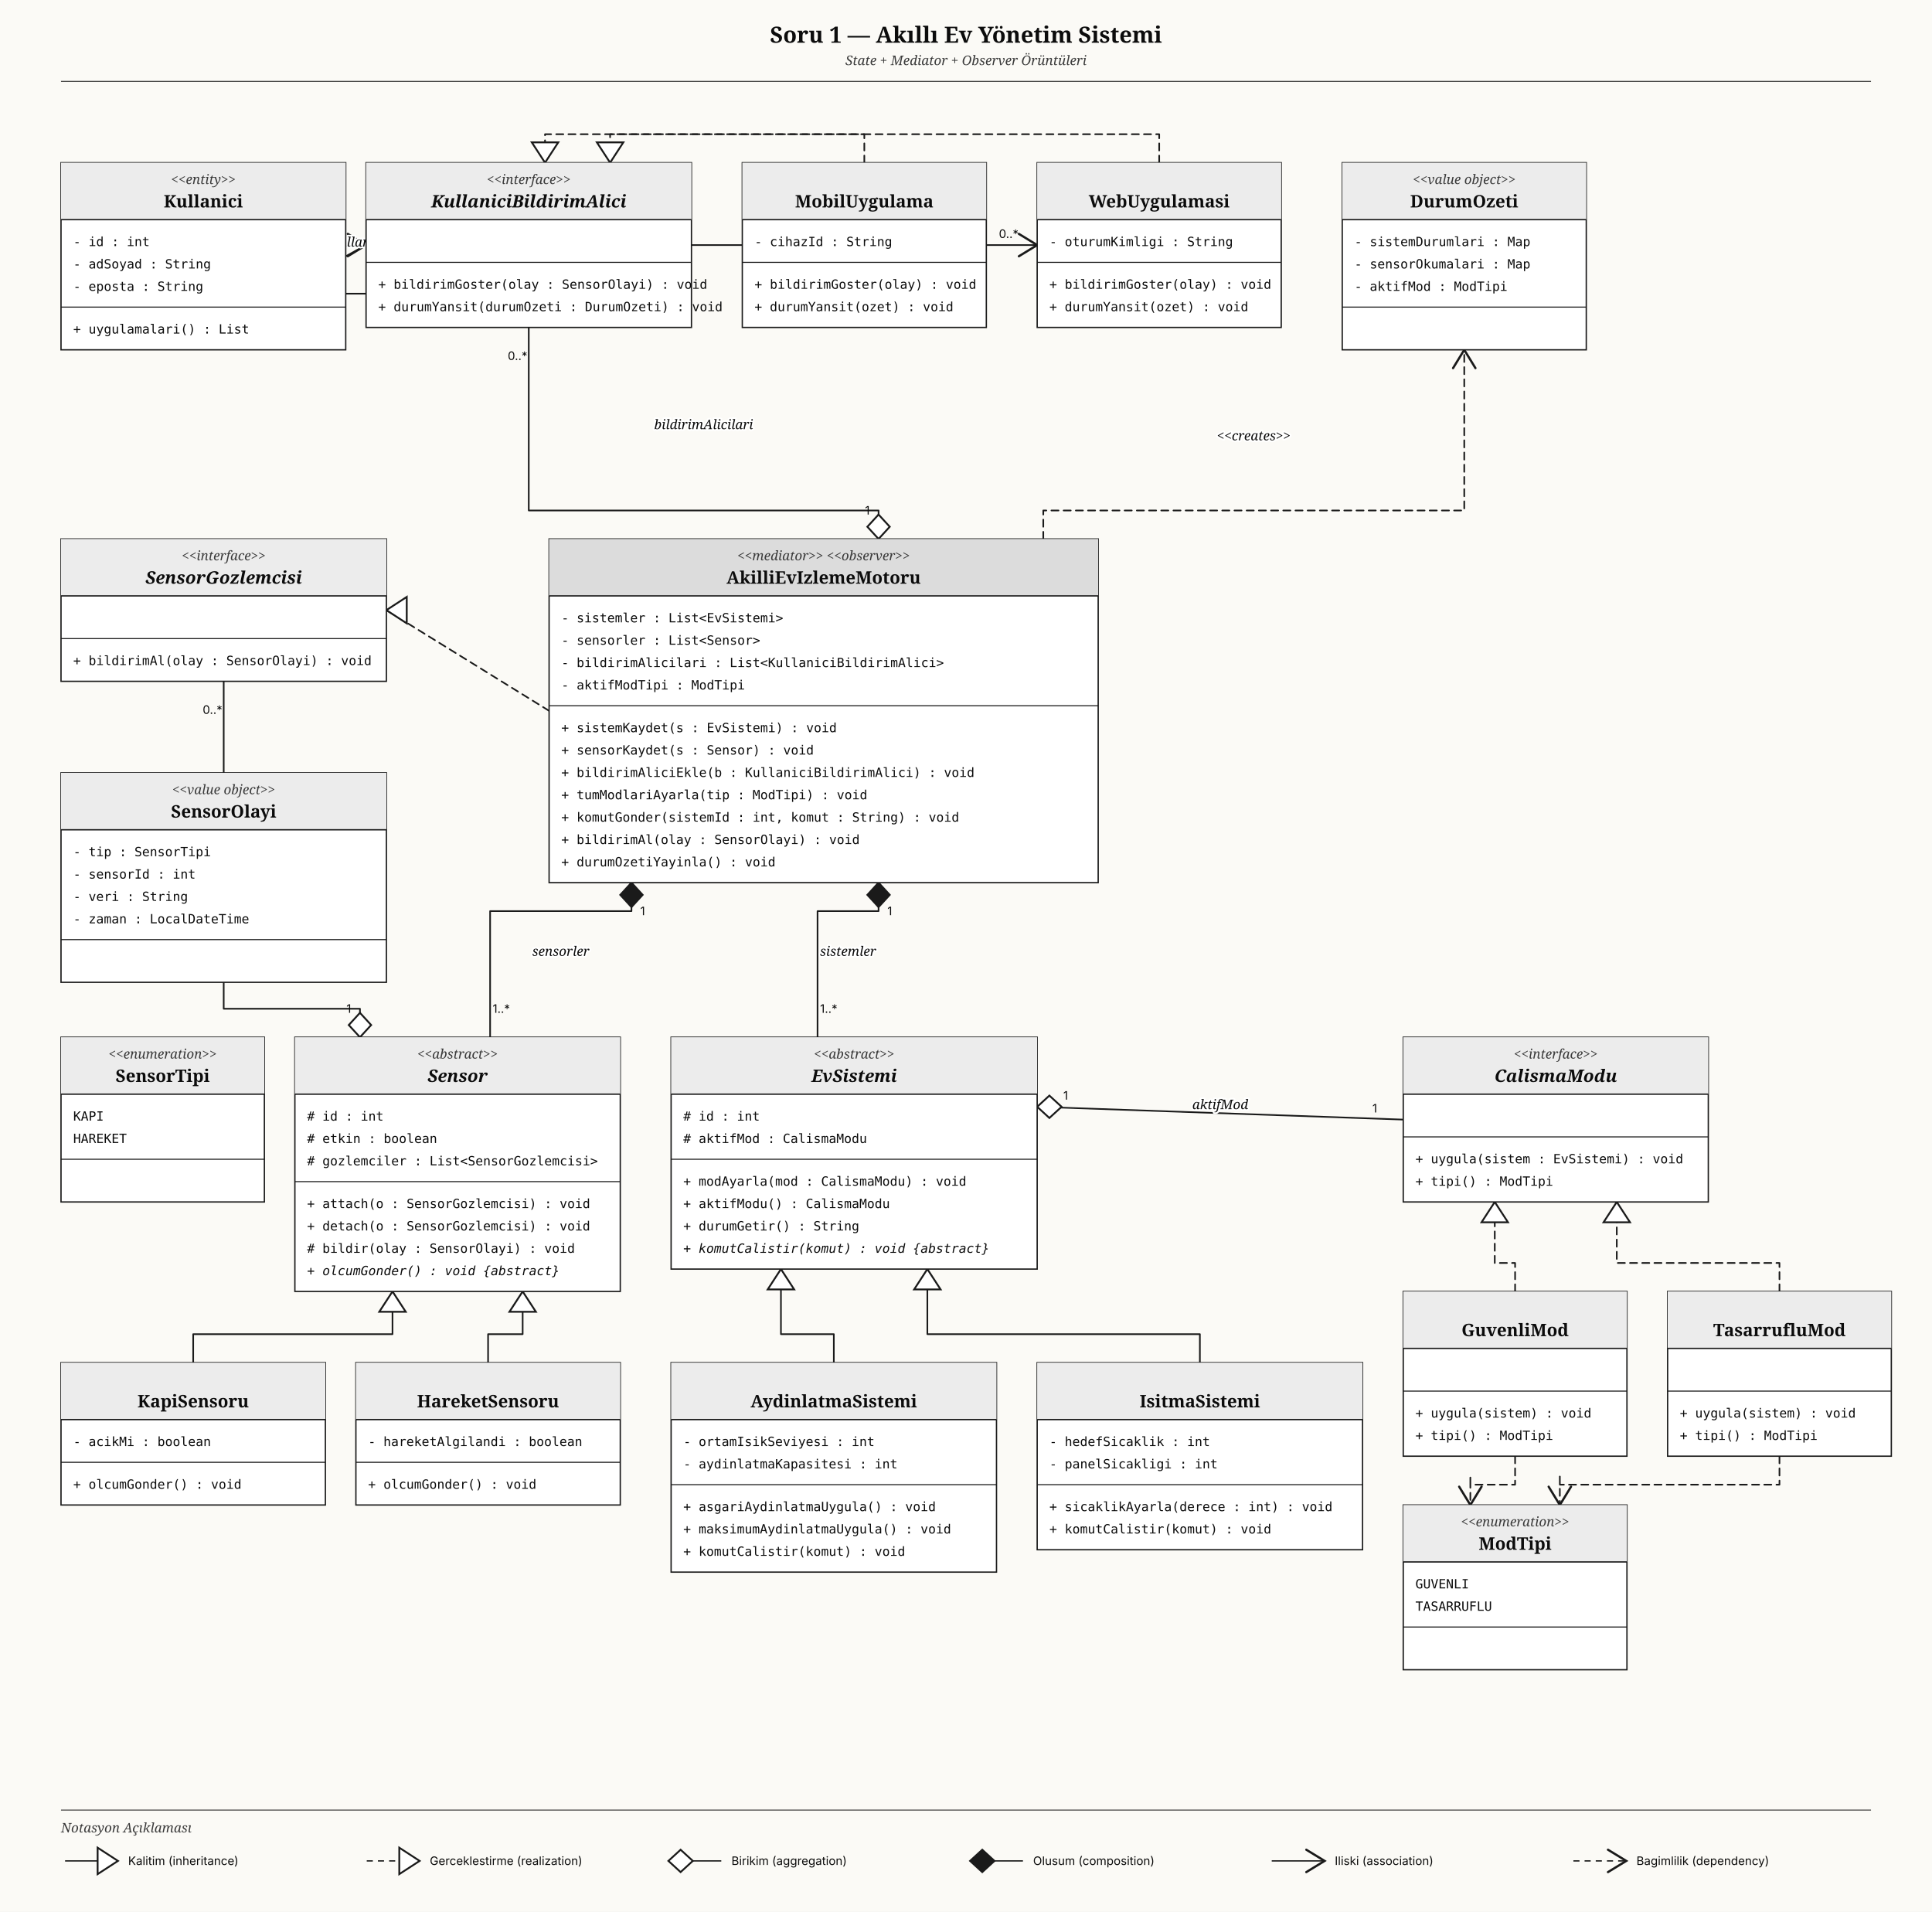
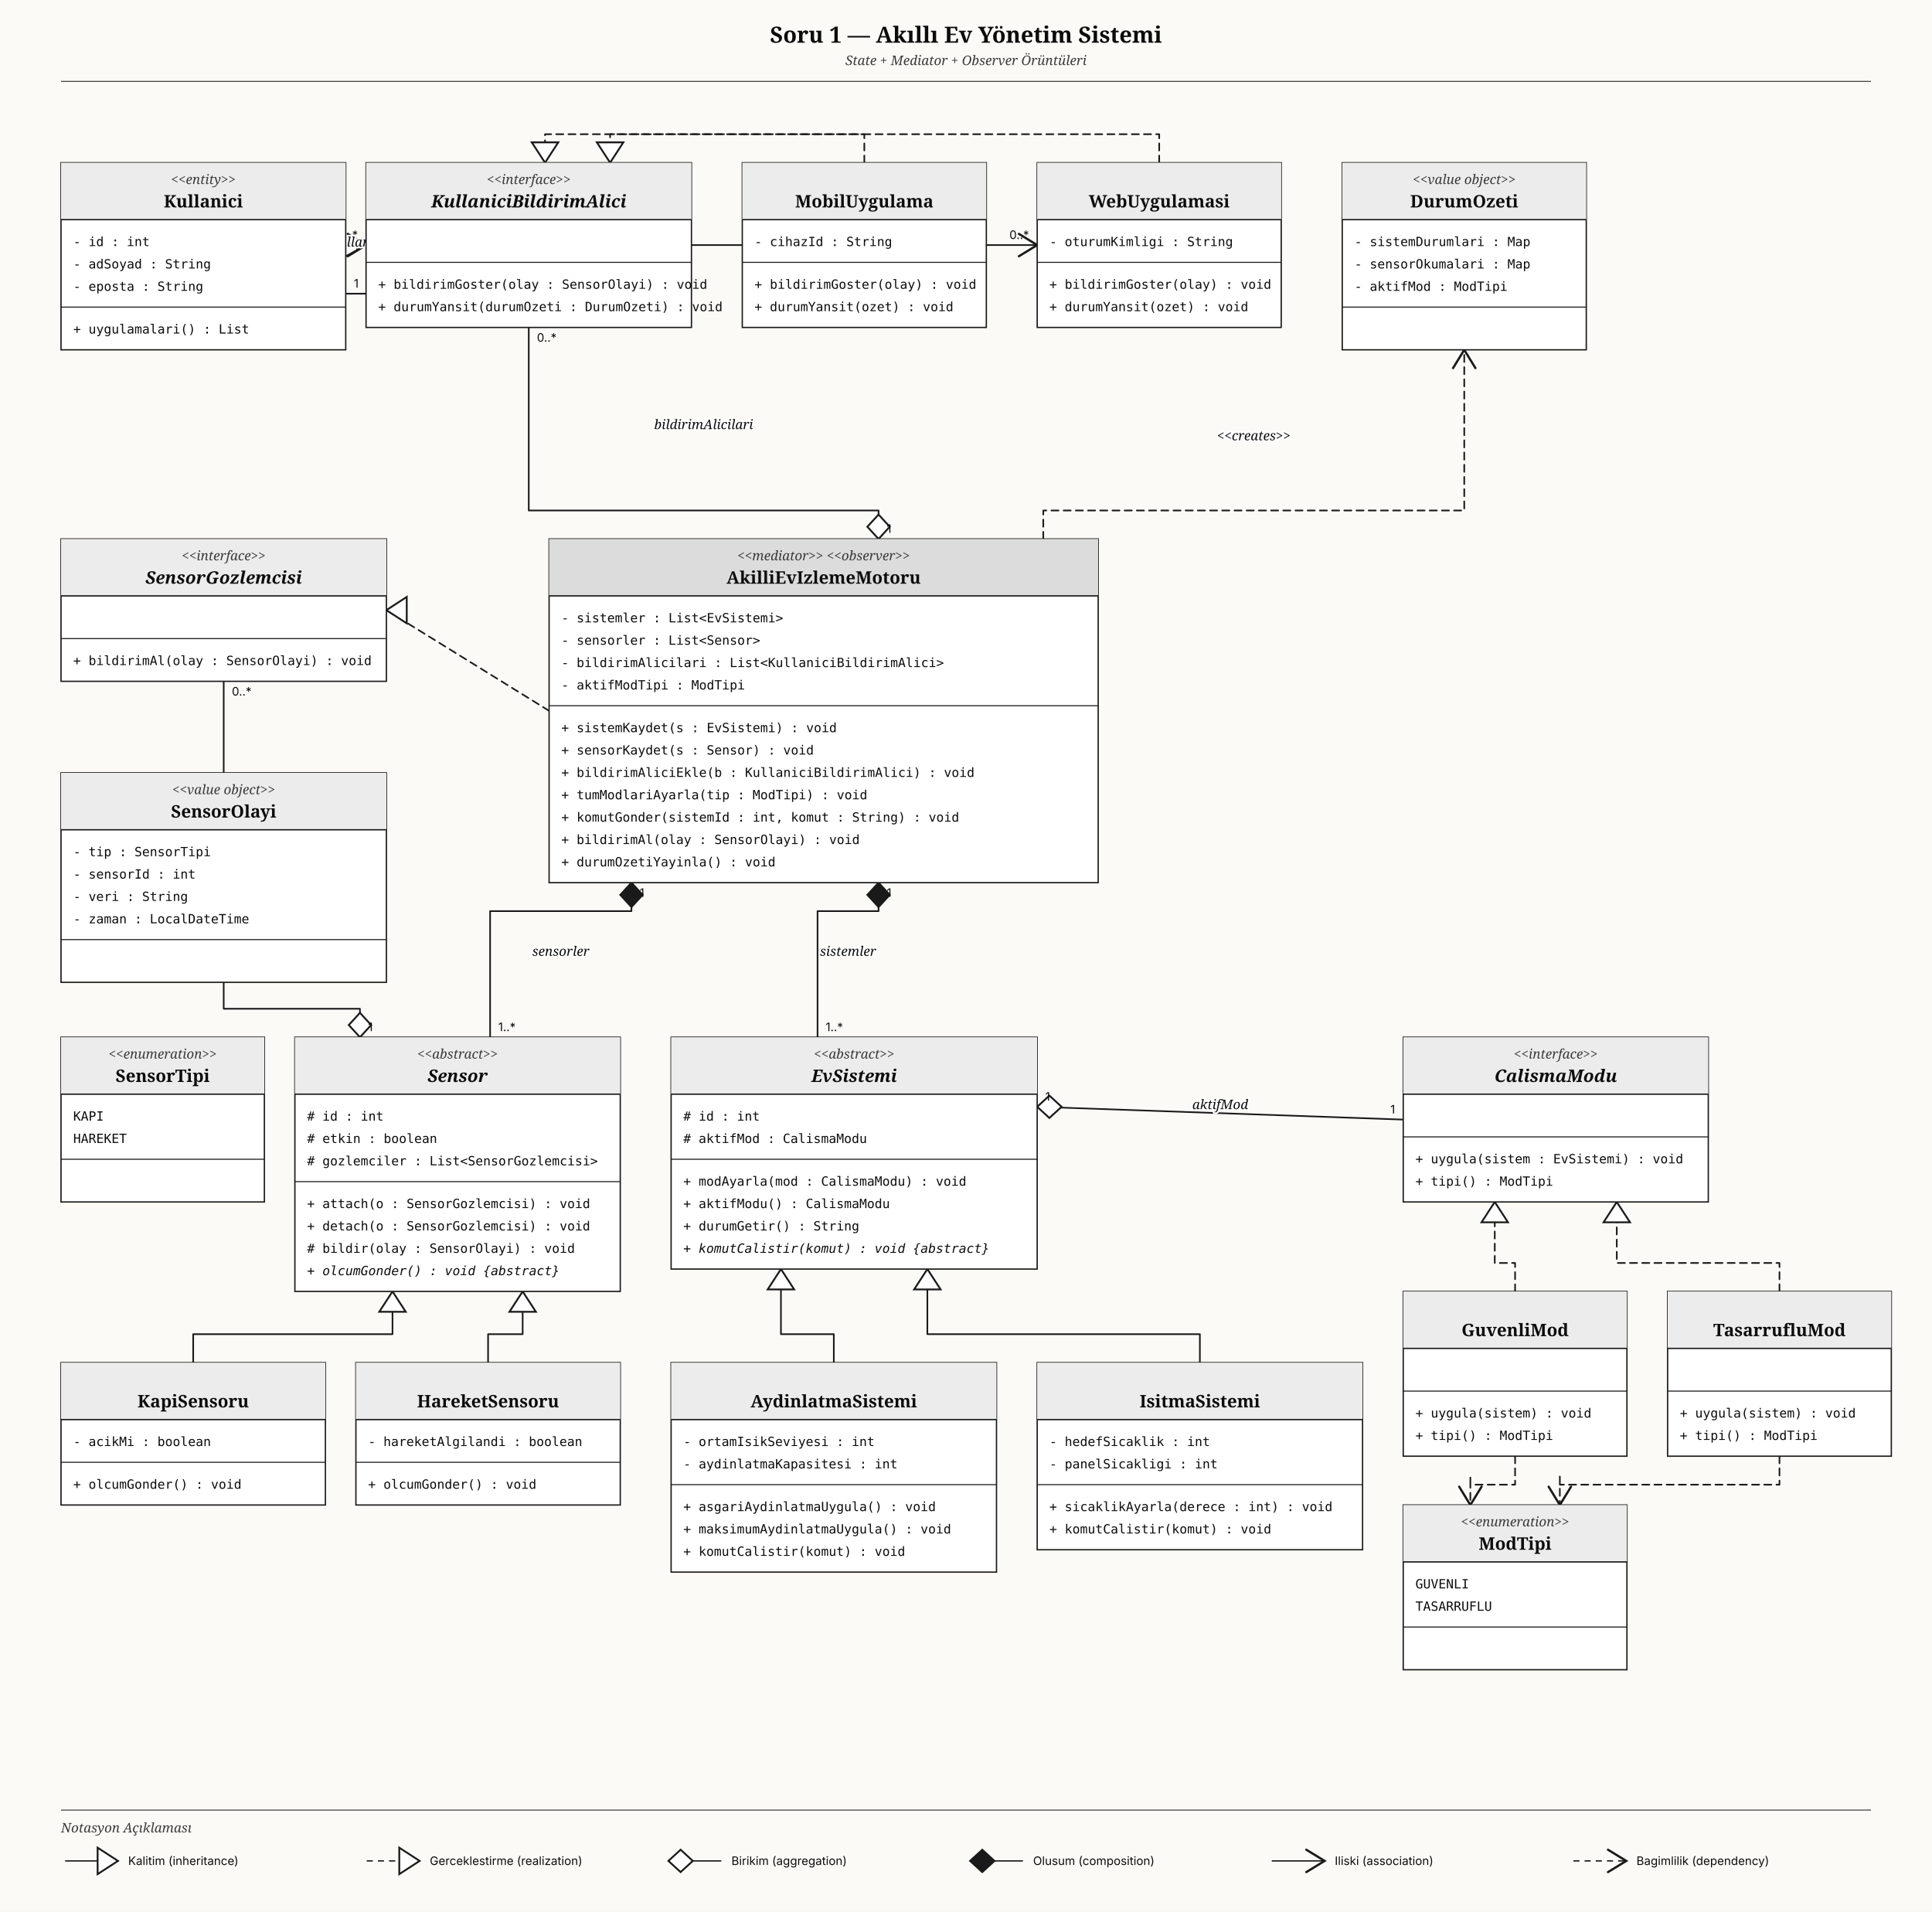
<svg xmlns="http://www.w3.org/2000/svg" viewBox="0 0 1900 1880" width="1900" height="1880">
  <rect width="1900" height="1880" fill="#fbfaf6" />
  <text x="950" y="42" text-anchor="middle" font-family="'EB Garamond','Georgia','Cambria',serif" font-size="22" font-weight="700" fill="#0c0c0c">
      Soru 1 — Akıllı Ev Yönetim Sistemi
    </text>
  <text x="950" y="64" text-anchor="middle" font-family="'EB Garamond','Georgia','Cambria',serif" font-size="13" font-style="italic" fill="#3a3a3a">
      State + Mediator + Observer Örüntüleri
    </text>
  <line x1="60" y1="80" x2="1840" y2="80" stroke="#1a1a1a" stroke-width="0.8" />
  <g class="rel-association">
    <path d="M 340 252 L 360 241" fill="none" stroke="#1a1a1a" stroke-width="1.6" stroke-linejoin="round" stroke-linecap="round" />
    <polyline points="342,252 360,241 342,230" fill="none" stroke="#1a1a1a" stroke-width="2.2" stroke-linejoin="miter" stroke-linecap="round" />
-     <text x="368" y="245" text-anchor="middle" font-family="'Inter','Helvetica Neue','Segoe UI',Arial,sans-serif" font-size="11.5" fill="#0c0c0c">1</text>
-     <text x="332" y="234" text-anchor="middle" font-family="'Inter','Helvetica Neue','Segoe UI',Arial,sans-serif" font-size="11.5" fill="#0c0c0c">1..*</text>
+     <text x="348" y="246" text-anchor="start" font-family="'Inter','Helvetica Neue','Segoe UI',Arial,sans-serif" font-size="11.5" fill="#0c0c0c">1</text>
+     <text x="352" y="235" text-anchor="end" font-family="'Inter','Helvetica Neue','Segoe UI',Arial,sans-serif" font-size="11.5" fill="#0c0c0c">1..*</text>
    <g>
      <text x="350" y="242.5" text-anchor="middle" font-family="'EB Garamond','Georgia','Cambria',serif" font-size="13" font-style="italic" fill="#0c0c0c" paint-order="stroke" stroke="#ffffff" stroke-width="3.5" stroke-linejoin="round">
        kullanir
      </text>
    </g>
  </g>
  <g class="rel-realization">
    <path d="M 850 160 L 850 132 L 536 132 L 536 132 L 536 160" fill="none" stroke="#1a1a1a" stroke-width="1.6" stroke-dasharray="7,5" stroke-linejoin="round" stroke-linecap="round" />
    <polygon points="536,160 523,140 549,140" fill="#ffffff" stroke="#1a1a1a" stroke-width="1.8" stroke-linejoin="miter" />
  </g>
  <g class="rel-realization">
    <path d="M 1140 160 L 1140 132 L 600 132 L 600 132 L 600 160" fill="none" stroke="#1a1a1a" stroke-width="1.6" stroke-dasharray="7,5" stroke-linejoin="round" stroke-linecap="round" />
    <polygon points="600,160 587,140 613,140" fill="#ffffff" stroke="#1a1a1a" stroke-width="1.8" stroke-linejoin="miter" />
  </g>
  <g class="rel-aggregation">
    <path d="M 864 530 L 864 502 L 520 502 L 520 350 L 520 322" fill="none" stroke="#1a1a1a" stroke-width="1.6" stroke-linejoin="round" stroke-linecap="round" />
    <polygon points="864,530 853,518 864,506 875,518" fill="#ffffff" stroke="#1a1a1a" stroke-width="1.8" stroke-linejoin="miter" />
-     <text x="853" y="506" text-anchor="middle" font-family="'Inter','Helvetica Neue','Segoe UI',Arial,sans-serif" font-size="11.5" fill="#0c0c0c">1</text>
-     <text x="509" y="354" text-anchor="middle" font-family="'Inter','Helvetica Neue','Segoe UI',Arial,sans-serif" font-size="11.5" fill="#0c0c0c">0..*</text>
+     <text x="872" y="524" text-anchor="start" font-family="'Inter','Helvetica Neue','Segoe UI',Arial,sans-serif" font-size="11.5" fill="#0c0c0c">1</text>
+     <text x="528" y="336" text-anchor="start" font-family="'Inter','Helvetica Neue','Segoe UI',Arial,sans-serif" font-size="11.5" fill="#0c0c0c">0..*</text>
    <g>
      <text x="692" y="422" text-anchor="middle" font-family="'EB Garamond','Georgia','Cambria',serif" font-size="13" font-style="italic" fill="#0c0c0c" paint-order="stroke" stroke="#ffffff" stroke-width="3.5" stroke-linejoin="round">
        bildirimAlicilari
      </text>
    </g>
  </g>
  <g class="rel-dependency">
    <path d="M 1026 530 L 1026 502 L 1440 502 L 1440 372 L 1440 344" fill="none" stroke="#1a1a1a" stroke-width="1.6" stroke-dasharray="7,5" stroke-linejoin="round" stroke-linecap="round" />
    <polyline points="1451,362 1440,344 1429,362" fill="none" stroke="#1a1a1a" stroke-width="2.2" stroke-linejoin="miter" stroke-linecap="round" />
    <g>
      <text x="1233" y="433" text-anchor="middle" font-family="'EB Garamond','Georgia','Cambria',serif" font-size="13" font-style="italic" fill="#0c0c0c" paint-order="stroke" stroke="#ffffff" stroke-width="3.5" stroke-linejoin="round">
        &lt;&lt;creates&gt;&gt;
      </text>
    </g>
  </g>
  <g class="rel-realization">
    <path d="M 540 699 L 380 600" fill="none" stroke="#1a1a1a" stroke-width="1.6" stroke-dasharray="7,5" stroke-linejoin="round" stroke-linecap="round" />
    <polygon points="380,600 400,587 400,613" fill="#ffffff" stroke="#1a1a1a" stroke-width="1.8" stroke-linejoin="miter" />
  </g>
  <g class="rel-aggregation">
    <path d="M 354 1020 L 354 992 L 220 992 L 220 698 L 220 670" fill="none" stroke="#1a1a1a" stroke-width="1.6" stroke-linejoin="round" stroke-linecap="round" />
    <polygon points="354,1020 343,1008 354,996 365,1008" fill="#ffffff" stroke="#1a1a1a" stroke-width="1.8" stroke-linejoin="miter" />
-     <text x="343" y="996" text-anchor="middle" font-family="'Inter','Helvetica Neue','Segoe UI',Arial,sans-serif" font-size="11.5" fill="#0c0c0c">1</text>
-     <text x="209" y="702" text-anchor="middle" font-family="'Inter','Helvetica Neue','Segoe UI',Arial,sans-serif" font-size="11.5" fill="#0c0c0c">0..*</text>
+     <text x="362" y="1014" text-anchor="start" font-family="'Inter','Helvetica Neue','Segoe UI',Arial,sans-serif" font-size="11.5" fill="#0c0c0c">1</text>
+     <text x="228" y="684" text-anchor="start" font-family="'Inter','Helvetica Neue','Segoe UI',Arial,sans-serif" font-size="11.5" fill="#0c0c0c">0..*</text>
    <g>
      <text x="287" y="841" text-anchor="middle" font-family="'EB Garamond','Georgia','Cambria',serif" font-size="13" font-style="italic" fill="#0c0c0c" paint-order="stroke" stroke="#ffffff" stroke-width="3.5" stroke-linejoin="round">
        gozlemciler
      </text>
    </g>
  </g>
  <g class="rel-composition">
    <path d="M 621 868 L 621 896 L 482 896 L 482 992 L 482 1020" fill="none" stroke="#1a1a1a" stroke-width="1.6" stroke-linejoin="round" stroke-linecap="round" />
    <polygon points="621,868 632,880 621,892 610,880" fill="#1a1a1a" stroke="#1a1a1a" stroke-width="1.8" stroke-linejoin="miter" />
-     <text x="632" y="900" text-anchor="middle" font-family="'Inter','Helvetica Neue','Segoe UI',Arial,sans-serif" font-size="11.5" fill="#0c0c0c">1</text>
-     <text x="493" y="996" text-anchor="middle" font-family="'Inter','Helvetica Neue','Segoe UI',Arial,sans-serif" font-size="11.5" fill="#0c0c0c">1..*</text>
+     <text x="629" y="882" text-anchor="start" font-family="'Inter','Helvetica Neue','Segoe UI',Arial,sans-serif" font-size="11.5" fill="#0c0c0c">1</text>
+     <text x="490" y="1014" text-anchor="start" font-family="'Inter','Helvetica Neue','Segoe UI',Arial,sans-serif" font-size="11.5" fill="#0c0c0c">1..*</text>
    <g>
      <text x="551.5" y="940" text-anchor="middle" font-family="'EB Garamond','Georgia','Cambria',serif" font-size="13" font-style="italic" fill="#0c0c0c" paint-order="stroke" stroke="#ffffff" stroke-width="3.5" stroke-linejoin="round">
        sensorler
      </text>
    </g>
  </g>
  <g class="rel-composition">
    <path d="M 864 868 L 864 896 L 804 896 L 804 992 L 804 1020" fill="none" stroke="#1a1a1a" stroke-width="1.6" stroke-linejoin="round" stroke-linecap="round" />
    <polygon points="864,868 875,880 864,892 853,880" fill="#1a1a1a" stroke="#1a1a1a" stroke-width="1.8" stroke-linejoin="miter" />
-     <text x="875" y="900" text-anchor="middle" font-family="'Inter','Helvetica Neue','Segoe UI',Arial,sans-serif" font-size="11.5" fill="#0c0c0c">1</text>
-     <text x="815" y="996" text-anchor="middle" font-family="'Inter','Helvetica Neue','Segoe UI',Arial,sans-serif" font-size="11.5" fill="#0c0c0c">1..*</text>
+     <text x="872" y="882" text-anchor="start" font-family="'Inter','Helvetica Neue','Segoe UI',Arial,sans-serif" font-size="11.5" fill="#0c0c0c">1</text>
+     <text x="812" y="1014" text-anchor="start" font-family="'Inter','Helvetica Neue','Segoe UI',Arial,sans-serif" font-size="11.5" fill="#0c0c0c">1..*</text>
    <g>
      <text x="834" y="940" text-anchor="middle" font-family="'EB Garamond','Georgia','Cambria',serif" font-size="13" font-style="italic" fill="#0c0c0c" paint-order="stroke" stroke="#ffffff" stroke-width="3.5" stroke-linejoin="round">
        sistemler
      </text>
    </g>
  </g>
  <g class="rel-inheritance">
    <path d="M 190 1340 L 190 1312 L 386 1312 L 386 1298 L 386 1270" fill="none" stroke="#1a1a1a" stroke-width="1.6" stroke-linejoin="round" stroke-linecap="round" />
    <polygon points="386,1270 399,1290 373,1290" fill="#ffffff" stroke="#1a1a1a" stroke-width="1.8" stroke-linejoin="miter" />
  </g>
  <g class="rel-inheritance">
    <path d="M 480 1340 L 480 1312 L 514 1312 L 514 1298 L 514 1270" fill="none" stroke="#1a1a1a" stroke-width="1.6" stroke-linejoin="round" stroke-linecap="round" />
    <polygon points="514,1270 527,1290 501,1290" fill="#ffffff" stroke="#1a1a1a" stroke-width="1.8" stroke-linejoin="miter" />
  </g>
  <g class="rel-inheritance">
    <path d="M 820 1340 L 820 1312 L 768 1312 L 768 1276 L 768 1248" fill="none" stroke="#1a1a1a" stroke-width="1.6" stroke-linejoin="round" stroke-linecap="round" />
    <polygon points="768,1248 781,1268 755,1268" fill="#ffffff" stroke="#1a1a1a" stroke-width="1.8" stroke-linejoin="miter" />
  </g>
  <g class="rel-inheritance">
    <path d="M 1180 1340 L 1180 1312 L 912 1312 L 912 1276 L 912 1248" fill="none" stroke="#1a1a1a" stroke-width="1.6" stroke-linejoin="round" stroke-linecap="round" />
    <polygon points="912,1248 925,1268 899,1268" fill="#ffffff" stroke="#1a1a1a" stroke-width="1.8" stroke-linejoin="miter" />
  </g>
  <g class="rel-aggregation">
    <path d="M 1020 1088.4 L 1380 1101" fill="none" stroke="#1a1a1a" stroke-width="1.6" stroke-linejoin="round" stroke-linecap="round" />
    <polygon points="1020,1088.4 1032,1077.4 1044,1088.4 1032,1099.4" fill="#ffffff" stroke="#1a1a1a" stroke-width="1.8" stroke-linejoin="miter" />
-     <text x="1048" y="1081.4" text-anchor="middle" font-family="'Inter','Helvetica Neue','Segoe UI',Arial,sans-serif" font-size="11.5" fill="#0c0c0c">1</text>
-     <text x="1352" y="1094" text-anchor="middle" font-family="'Inter','Helvetica Neue','Segoe UI',Arial,sans-serif" font-size="11.5" fill="#0c0c0c">1</text>
+     <text x="1028" y="1082.4" text-anchor="start" font-family="'Inter','Helvetica Neue','Segoe UI',Arial,sans-serif" font-size="11.5" fill="#0c0c0c">1</text>
+     <text x="1372" y="1095" text-anchor="end" font-family="'Inter','Helvetica Neue','Segoe UI',Arial,sans-serif" font-size="11.5" fill="#0c0c0c">1</text>
    <g>
      <text x="1200" y="1090.7" text-anchor="middle" font-family="'EB Garamond','Georgia','Cambria',serif" font-size="13" font-style="italic" fill="#0c0c0c" paint-order="stroke" stroke="#ffffff" stroke-width="3.5" stroke-linejoin="round">
        aktifMod
      </text>
    </g>
  </g>
  <g class="rel-realization">
    <path d="M 1490 1270 L 1490 1242 L 1470 1242 L 1470 1210 L 1470 1182" fill="none" stroke="#1a1a1a" stroke-width="1.6" stroke-dasharray="7,5" stroke-linejoin="round" stroke-linecap="round" />
    <polygon points="1470,1182 1483,1202 1457,1202" fill="#ffffff" stroke="#1a1a1a" stroke-width="1.8" stroke-linejoin="miter" />
  </g>
  <g class="rel-realization">
    <path d="M 1750 1270 L 1750 1242 L 1590 1242 L 1590 1210 L 1590 1182" fill="none" stroke="#1a1a1a" stroke-width="1.6" stroke-dasharray="7,5" stroke-linejoin="round" stroke-linecap="round" />
    <polygon points="1590,1182 1603,1202 1577,1202" fill="#ffffff" stroke="#1a1a1a" stroke-width="1.8" stroke-linejoin="miter" />
  </g>
  <g class="rel-dependency">
    <path d="M 1490 1432 L 1490 1460 L 1446 1460 L 1446 1452 L 1446 1480" fill="none" stroke="#1a1a1a" stroke-width="1.6" stroke-dasharray="7,5" stroke-linejoin="round" stroke-linecap="round" />
    <polyline points="1435,1462 1446,1480 1457,1462" fill="none" stroke="#1a1a1a" stroke-width="2.2" stroke-linejoin="miter" stroke-linecap="round" />
  </g>
  <g class="rel-dependency">
    <path d="M 1750 1432 L 1750 1460 L 1534 1460 L 1534 1452 L 1534 1480" fill="none" stroke="#1a1a1a" stroke-width="1.6" stroke-dasharray="7,5" stroke-linejoin="round" stroke-linecap="round" />
    <polyline points="1523,1462 1534,1480 1545,1462" fill="none" stroke="#1a1a1a" stroke-width="2.2" stroke-linejoin="miter" stroke-linecap="round" />
  </g>
  <g class="rel-association">
    <path d="M 340 288.8 L 368 288.8 L 368 241 L 992 241 L 1020 241" fill="none" stroke="#1a1a1a" stroke-width="1.6" stroke-linejoin="round" stroke-linecap="round" />
    <polyline points="1002,252 1020,241 1002,230" fill="none" stroke="#1a1a1a" stroke-width="2.2" stroke-linejoin="miter" stroke-linecap="round" />
-     <text x="368" y="281.8" text-anchor="middle" font-family="'Inter','Helvetica Neue','Segoe UI',Arial,sans-serif" font-size="11.5" fill="#0c0c0c">1</text>
-     <text x="992" y="234" text-anchor="middle" font-family="'Inter','Helvetica Neue','Segoe UI',Arial,sans-serif" font-size="11.5" fill="#0c0c0c">0..*</text>
+     <text x="348" y="282.8" text-anchor="start" font-family="'Inter','Helvetica Neue','Segoe UI',Arial,sans-serif" font-size="11.5" fill="#0c0c0c">1</text>
+     <text x="1012" y="235" text-anchor="end" font-family="'Inter','Helvetica Neue','Segoe UI',Arial,sans-serif" font-size="11.5" fill="#0c0c0c">0..*</text>
  </g>
  <g class="cls-Kullanici">
    <rect x="60" y="160" width="280" height="184" fill="#ffffff" stroke="#1a1a1a" stroke-width="1.3" />
    <rect x="60" y="160" width="280" height="56" fill="#ececec" stroke="none" />
    <line x1="60" y1="216" x2="340" y2="216" stroke="#1a1a1a" stroke-width="1.3" />
    <text x="200" y="181" text-anchor="middle" font-family="'EB Garamond','Georgia','Cambria',serif" font-style="italic" font-size="13" fill="#3a3a3a">
      &lt;&lt;entity&gt;&gt;
    </text>
    <text x="200" y="204" text-anchor="middle" font-family="'EB Garamond','Georgia','Cambria',serif" font-weight="700" font-size="17" fill="#0c0c0c">
    Kullanici
  </text>
    <text x="72" y="242" font-family="'JetBrains Mono','SFMono-Regular','Consolas',Menlo,monospace" font-size="12.5" fill="#0c0c0c">- id : int</text>
    <text x="72" y="264" font-family="'JetBrains Mono','SFMono-Regular','Consolas',Menlo,monospace" font-size="12.5" fill="#0c0c0c">- adSoyad : String</text>
    <text x="72" y="286" font-family="'JetBrains Mono','SFMono-Regular','Consolas',Menlo,monospace" font-size="12.5" fill="#0c0c0c">- eposta : String</text>
    <line x1="60" y1="302" x2="340" y2="302" stroke="#1a1a1a" stroke-width="1" />
    <text x="72" y="328" font-family="'JetBrains Mono','SFMono-Regular','Consolas',Menlo,monospace" font-size="12.5" fill="#0c0c0c">+ uygulamalari() : List</text>
  </g>
  <g class="cls-KullaniciBildirimAlici">
    <rect x="360" y="160" width="320" height="162" fill="#ffffff" stroke="#1a1a1a" stroke-width="1.3" />
    <rect x="360" y="160" width="320" height="56" fill="#ececec" stroke="none" />
    <line x1="360" y1="216" x2="680" y2="216" stroke="#1a1a1a" stroke-width="1.3" />
    <text x="520" y="181" text-anchor="middle" font-family="'EB Garamond','Georgia','Cambria',serif" font-style="italic" font-size="13" fill="#3a3a3a">
      &lt;&lt;interface&gt;&gt;
    </text>
    <text x="520" y="204" text-anchor="middle" font-family="'EB Garamond','Georgia','Cambria',serif" font-weight="700" font-size="17" font-style="italic" fill="#0c0c0c">
    KullaniciBildirimAlici
  </text>
    <line x1="360" y1="258" x2="680" y2="258" stroke="#1a1a1a" stroke-width="1" />
    <text x="372" y="284" font-family="'JetBrains Mono','SFMono-Regular','Consolas',Menlo,monospace" font-size="12.5" fill="#0c0c0c">+ bildirimGoster(olay : SensorOlayi) : void</text>
    <text x="372" y="306" font-family="'JetBrains Mono','SFMono-Regular','Consolas',Menlo,monospace" font-size="12.5" fill="#0c0c0c">+ durumYansit(durumOzeti : DurumOzeti) : void</text>
  </g>
  <g class="cls-MobilUygulama">
    <rect x="730" y="160" width="240" height="162" fill="#ffffff" stroke="#1a1a1a" stroke-width="1.3" />
    <rect x="730" y="160" width="240" height="56" fill="#ececec" stroke="none" />
    <line x1="730" y1="216" x2="970" y2="216" stroke="#1a1a1a" stroke-width="1.3" />
    <text x="850" y="204" text-anchor="middle" font-family="'EB Garamond','Georgia','Cambria',serif" font-weight="700" font-size="17" fill="#0c0c0c">
    MobilUygulama
  </text>
    <text x="742" y="242" font-family="'JetBrains Mono','SFMono-Regular','Consolas',Menlo,monospace" font-size="12.5" fill="#0c0c0c">- cihazId : String</text>
    <line x1="730" y1="258" x2="970" y2="258" stroke="#1a1a1a" stroke-width="1" />
    <text x="742" y="284" font-family="'JetBrains Mono','SFMono-Regular','Consolas',Menlo,monospace" font-size="12.5" fill="#0c0c0c">+ bildirimGoster(olay) : void</text>
    <text x="742" y="306" font-family="'JetBrains Mono','SFMono-Regular','Consolas',Menlo,monospace" font-size="12.5" fill="#0c0c0c">+ durumYansit(ozet) : void</text>
  </g>
  <g class="cls-WebUygulamasi">
    <rect x="1020" y="160" width="240" height="162" fill="#ffffff" stroke="#1a1a1a" stroke-width="1.3" />
    <rect x="1020" y="160" width="240" height="56" fill="#ececec" stroke="none" />
    <line x1="1020" y1="216" x2="1260" y2="216" stroke="#1a1a1a" stroke-width="1.3" />
    <text x="1140" y="204" text-anchor="middle" font-family="'EB Garamond','Georgia','Cambria',serif" font-weight="700" font-size="17" fill="#0c0c0c">
    WebUygulamasi
  </text>
    <text x="1032" y="242" font-family="'JetBrains Mono','SFMono-Regular','Consolas',Menlo,monospace" font-size="12.5" fill="#0c0c0c">- oturumKimligi : String</text>
    <line x1="1020" y1="258" x2="1260" y2="258" stroke="#1a1a1a" stroke-width="1" />
    <text x="1032" y="284" font-family="'JetBrains Mono','SFMono-Regular','Consolas',Menlo,monospace" font-size="12.5" fill="#0c0c0c">+ bildirimGoster(olay) : void</text>
    <text x="1032" y="306" font-family="'JetBrains Mono','SFMono-Regular','Consolas',Menlo,monospace" font-size="12.5" fill="#0c0c0c">+ durumYansit(ozet) : void</text>
  </g>
  <g class="cls-DurumOzeti">
    <rect x="1320" y="160" width="240" height="184" fill="#ffffff" stroke="#1a1a1a" stroke-width="1.3" />
    <rect x="1320" y="160" width="240" height="56" fill="#ececec" stroke="none" />
    <line x1="1320" y1="216" x2="1560" y2="216" stroke="#1a1a1a" stroke-width="1.3" />
    <text x="1440" y="181" text-anchor="middle" font-family="'EB Garamond','Georgia','Cambria',serif" font-style="italic" font-size="13" fill="#3a3a3a">
      &lt;&lt;value object&gt;&gt;
    </text>
    <text x="1440" y="204" text-anchor="middle" font-family="'EB Garamond','Georgia','Cambria',serif" font-weight="700" font-size="17" fill="#0c0c0c">
    DurumOzeti
  </text>
    <text x="1332" y="242" font-family="'JetBrains Mono','SFMono-Regular','Consolas',Menlo,monospace" font-size="12.5" fill="#0c0c0c">- sistemDurumlari : Map</text>
    <text x="1332" y="264" font-family="'JetBrains Mono','SFMono-Regular','Consolas',Menlo,monospace" font-size="12.5" fill="#0c0c0c">- sensorOkumalari : Map</text>
    <text x="1332" y="286" font-family="'JetBrains Mono','SFMono-Regular','Consolas',Menlo,monospace" font-size="12.5" fill="#0c0c0c">- aktifMod : ModTipi</text>
    <line x1="1320" y1="302" x2="1560" y2="302" stroke="#1a1a1a" stroke-width="1" />
  </g>
  <g class="cls-AkilliEvIzlemeMotoru">
    <rect x="540" y="530" width="540" height="338" fill="#ffffff" stroke="#1a1a1a" stroke-width="1.3" />
    <rect x="540" y="530" width="540" height="56" fill="#dcdcdc" stroke="none" />
    <line x1="540" y1="586" x2="1080" y2="586" stroke="#1a1a1a" stroke-width="1.3" />
    <text x="810" y="551" text-anchor="middle" font-family="'EB Garamond','Georgia','Cambria',serif" font-style="italic" font-size="13" fill="#3a3a3a">
      &lt;&lt;mediator&gt;&gt; &lt;&lt;observer&gt;&gt;
    </text>
    <text x="810" y="574" text-anchor="middle" font-family="'EB Garamond','Georgia','Cambria',serif" font-weight="700" font-size="17" fill="#0c0c0c">
    AkilliEvIzlemeMotoru
  </text>
    <text x="552" y="612" font-family="'JetBrains Mono','SFMono-Regular','Consolas',Menlo,monospace" font-size="12.5" fill="#0c0c0c">- sistemler : List&lt;EvSistemi&gt;</text>
    <text x="552" y="634" font-family="'JetBrains Mono','SFMono-Regular','Consolas',Menlo,monospace" font-size="12.5" fill="#0c0c0c">- sensorler : List&lt;Sensor&gt;</text>
    <text x="552" y="656" font-family="'JetBrains Mono','SFMono-Regular','Consolas',Menlo,monospace" font-size="12.5" fill="#0c0c0c">- bildirimAlicilari : List&lt;KullaniciBildirimAlici&gt;</text>
    <text x="552" y="678" font-family="'JetBrains Mono','SFMono-Regular','Consolas',Menlo,monospace" font-size="12.5" fill="#0c0c0c">- aktifModTipi : ModTipi</text>
    <line x1="540" y1="694" x2="1080" y2="694" stroke="#1a1a1a" stroke-width="1" />
    <text x="552" y="720" font-family="'JetBrains Mono','SFMono-Regular','Consolas',Menlo,monospace" font-size="12.5" fill="#0c0c0c">+ sistemKaydet(s : EvSistemi) : void</text>
    <text x="552" y="742" font-family="'JetBrains Mono','SFMono-Regular','Consolas',Menlo,monospace" font-size="12.5" fill="#0c0c0c">+ sensorKaydet(s : Sensor) : void</text>
    <text x="552" y="764" font-family="'JetBrains Mono','SFMono-Regular','Consolas',Menlo,monospace" font-size="12.5" fill="#0c0c0c">+ bildirimAliciEkle(b : KullaniciBildirimAlici) : void</text>
    <text x="552" y="786" font-family="'JetBrains Mono','SFMono-Regular','Consolas',Menlo,monospace" font-size="12.5" fill="#0c0c0c">+ tumModlariAyarla(tip : ModTipi) : void</text>
    <text x="552" y="808" font-family="'JetBrains Mono','SFMono-Regular','Consolas',Menlo,monospace" font-size="12.5" fill="#0c0c0c">+ komutGonder(sistemId : int, komut : String) : void</text>
    <text x="552" y="830" font-family="'JetBrains Mono','SFMono-Regular','Consolas',Menlo,monospace" font-size="12.5" fill="#0c0c0c">+ bildirimAl(olay : SensorOlayi) : void</text>
    <text x="552" y="852" font-family="'JetBrains Mono','SFMono-Regular','Consolas',Menlo,monospace" font-size="12.5" fill="#0c0c0c">+ durumOzetiYayinla() : void</text>
  </g>
  <g class="cls-SensorGozlemcisi">
    <rect x="60" y="530" width="320" height="140" fill="#ffffff" stroke="#1a1a1a" stroke-width="1.3" />
    <rect x="60" y="530" width="320" height="56" fill="#ececec" stroke="none" />
    <line x1="60" y1="586" x2="380" y2="586" stroke="#1a1a1a" stroke-width="1.3" />
    <text x="220" y="551" text-anchor="middle" font-family="'EB Garamond','Georgia','Cambria',serif" font-style="italic" font-size="13" fill="#3a3a3a">
      &lt;&lt;interface&gt;&gt;
    </text>
    <text x="220" y="574" text-anchor="middle" font-family="'EB Garamond','Georgia','Cambria',serif" font-weight="700" font-size="17" font-style="italic" fill="#0c0c0c">
    SensorGozlemcisi
  </text>
    <line x1="60" y1="628" x2="380" y2="628" stroke="#1a1a1a" stroke-width="1" />
    <text x="72" y="654" font-family="'JetBrains Mono','SFMono-Regular','Consolas',Menlo,monospace" font-size="12.5" fill="#0c0c0c">+ bildirimAl(olay : SensorOlayi) : void</text>
  </g>
  <g class="cls-SensorOlayi">
    <rect x="60" y="760" width="320" height="206" fill="#ffffff" stroke="#1a1a1a" stroke-width="1.3" />
    <rect x="60" y="760" width="320" height="56" fill="#ececec" stroke="none" />
    <line x1="60" y1="816" x2="380" y2="816" stroke="#1a1a1a" stroke-width="1.3" />
    <text x="220" y="781" text-anchor="middle" font-family="'EB Garamond','Georgia','Cambria',serif" font-style="italic" font-size="13" fill="#3a3a3a">
      &lt;&lt;value object&gt;&gt;
    </text>
    <text x="220" y="804" text-anchor="middle" font-family="'EB Garamond','Georgia','Cambria',serif" font-weight="700" font-size="17" fill="#0c0c0c">
    SensorOlayi
  </text>
    <text x="72" y="842" font-family="'JetBrains Mono','SFMono-Regular','Consolas',Menlo,monospace" font-size="12.5" fill="#0c0c0c">- tip : SensorTipi</text>
    <text x="72" y="864" font-family="'JetBrains Mono','SFMono-Regular','Consolas',Menlo,monospace" font-size="12.5" fill="#0c0c0c">- sensorId : int</text>
    <text x="72" y="886" font-family="'JetBrains Mono','SFMono-Regular','Consolas',Menlo,monospace" font-size="12.5" fill="#0c0c0c">- veri : String</text>
    <text x="72" y="908" font-family="'JetBrains Mono','SFMono-Regular','Consolas',Menlo,monospace" font-size="12.5" fill="#0c0c0c">- zaman : LocalDateTime</text>
    <line x1="60" y1="924" x2="380" y2="924" stroke="#1a1a1a" stroke-width="1" />
  </g>
  <g class="cls-SensorTipi">
    <rect x="60" y="1020" width="200" height="162" fill="#ffffff" stroke="#1a1a1a" stroke-width="1.3" />
    <rect x="60" y="1020" width="200" height="56" fill="#ececec" stroke="none" />
    <line x1="60" y1="1076" x2="260" y2="1076" stroke="#1a1a1a" stroke-width="1.3" />
    <text x="160" y="1041" text-anchor="middle" font-family="'EB Garamond','Georgia','Cambria',serif" font-style="italic" font-size="13" fill="#3a3a3a">
      &lt;&lt;enumeration&gt;&gt;
    </text>
    <text x="160" y="1064" text-anchor="middle" font-family="'EB Garamond','Georgia','Cambria',serif" font-weight="700" font-size="17" fill="#0c0c0c">
    SensorTipi
  </text>
    <text x="72" y="1102" font-family="'JetBrains Mono','SFMono-Regular','Consolas',Menlo,monospace" font-size="12.5" fill="#0c0c0c">KAPI</text>
    <text x="72" y="1124" font-family="'JetBrains Mono','SFMono-Regular','Consolas',Menlo,monospace" font-size="12.5" fill="#0c0c0c">HAREKET</text>
    <line x1="60" y1="1140" x2="260" y2="1140" stroke="#1a1a1a" stroke-width="1" />
  </g>
  <g class="cls-Sensor">
    <rect x="290" y="1020" width="320" height="250" fill="#ffffff" stroke="#1a1a1a" stroke-width="1.3" />
    <rect x="290" y="1020" width="320" height="56" fill="#ececec" stroke="none" />
    <line x1="290" y1="1076" x2="610" y2="1076" stroke="#1a1a1a" stroke-width="1.3" />
    <text x="450" y="1041" text-anchor="middle" font-family="'EB Garamond','Georgia','Cambria',serif" font-style="italic" font-size="13" fill="#3a3a3a">
      &lt;&lt;abstract&gt;&gt;
    </text>
    <text x="450" y="1064" text-anchor="middle" font-family="'EB Garamond','Georgia','Cambria',serif" font-weight="700" font-size="17" font-style="italic" fill="#0c0c0c">
    Sensor
  </text>
    <text x="302" y="1102" font-family="'JetBrains Mono','SFMono-Regular','Consolas',Menlo,monospace" font-size="12.5" fill="#0c0c0c"># id : int</text>
    <text x="302" y="1124" font-family="'JetBrains Mono','SFMono-Regular','Consolas',Menlo,monospace" font-size="12.5" fill="#0c0c0c"># etkin : boolean</text>
    <text x="302" y="1146" font-family="'JetBrains Mono','SFMono-Regular','Consolas',Menlo,monospace" font-size="12.5" fill="#0c0c0c"># gozlemciler : List&lt;SensorGozlemcisi&gt;</text>
    <line x1="290" y1="1162" x2="610" y2="1162" stroke="#1a1a1a" stroke-width="1" />
    <text x="302" y="1188" font-family="'JetBrains Mono','SFMono-Regular','Consolas',Menlo,monospace" font-size="12.5" fill="#0c0c0c">+ attach(o : SensorGozlemcisi) : void</text>
    <text x="302" y="1210" font-family="'JetBrains Mono','SFMono-Regular','Consolas',Menlo,monospace" font-size="12.5" fill="#0c0c0c">+ detach(o : SensorGozlemcisi) : void</text>
    <text x="302" y="1232" font-family="'JetBrains Mono','SFMono-Regular','Consolas',Menlo,monospace" font-size="12.5" fill="#0c0c0c"># bildir(olay : SensorOlayi) : void</text>
    <text x="302" y="1254" font-family="'JetBrains Mono','SFMono-Regular','Consolas',Menlo,monospace" font-size="12.5" font-style="italic" fill="#0c0c0c">+ olcumGonder() : void  {abstract}</text>
  </g>
  <g class="cls-KapiSensoru">
    <rect x="60" y="1340" width="260" height="140" fill="#ffffff" stroke="#1a1a1a" stroke-width="1.3" />
    <rect x="60" y="1340" width="260" height="56" fill="#ececec" stroke="none" />
    <line x1="60" y1="1396" x2="320" y2="1396" stroke="#1a1a1a" stroke-width="1.3" />
    <text x="190" y="1384" text-anchor="middle" font-family="'EB Garamond','Georgia','Cambria',serif" font-weight="700" font-size="17" fill="#0c0c0c">
    KapiSensoru
  </text>
    <text x="72" y="1422" font-family="'JetBrains Mono','SFMono-Regular','Consolas',Menlo,monospace" font-size="12.5" fill="#0c0c0c">- acikMi : boolean</text>
    <line x1="60" y1="1438" x2="320" y2="1438" stroke="#1a1a1a" stroke-width="1" />
    <text x="72" y="1464" font-family="'JetBrains Mono','SFMono-Regular','Consolas',Menlo,monospace" font-size="12.5" fill="#0c0c0c">+ olcumGonder() : void</text>
  </g>
  <g class="cls-HareketSensoru">
    <rect x="350" y="1340" width="260" height="140" fill="#ffffff" stroke="#1a1a1a" stroke-width="1.3" />
    <rect x="350" y="1340" width="260" height="56" fill="#ececec" stroke="none" />
    <line x1="350" y1="1396" x2="610" y2="1396" stroke="#1a1a1a" stroke-width="1.3" />
    <text x="480" y="1384" text-anchor="middle" font-family="'EB Garamond','Georgia','Cambria',serif" font-weight="700" font-size="17" fill="#0c0c0c">
    HareketSensoru
  </text>
    <text x="362" y="1422" font-family="'JetBrains Mono','SFMono-Regular','Consolas',Menlo,monospace" font-size="12.5" fill="#0c0c0c">- hareketAlgilandi : boolean</text>
    <line x1="350" y1="1438" x2="610" y2="1438" stroke="#1a1a1a" stroke-width="1" />
    <text x="362" y="1464" font-family="'JetBrains Mono','SFMono-Regular','Consolas',Menlo,monospace" font-size="12.5" fill="#0c0c0c">+ olcumGonder() : void</text>
  </g>
  <g class="cls-EvSistemi">
    <rect x="660" y="1020" width="360" height="228" fill="#ffffff" stroke="#1a1a1a" stroke-width="1.3" />
    <rect x="660" y="1020" width="360" height="56" fill="#ececec" stroke="none" />
    <line x1="660" y1="1076" x2="1020" y2="1076" stroke="#1a1a1a" stroke-width="1.3" />
    <text x="840" y="1041" text-anchor="middle" font-family="'EB Garamond','Georgia','Cambria',serif" font-style="italic" font-size="13" fill="#3a3a3a">
      &lt;&lt;abstract&gt;&gt;
    </text>
    <text x="840" y="1064" text-anchor="middle" font-family="'EB Garamond','Georgia','Cambria',serif" font-weight="700" font-size="17" font-style="italic" fill="#0c0c0c">
    EvSistemi
  </text>
    <text x="672" y="1102" font-family="'JetBrains Mono','SFMono-Regular','Consolas',Menlo,monospace" font-size="12.5" fill="#0c0c0c"># id : int</text>
    <text x="672" y="1124" font-family="'JetBrains Mono','SFMono-Regular','Consolas',Menlo,monospace" font-size="12.5" fill="#0c0c0c"># aktifMod : CalismaModu</text>
    <line x1="660" y1="1140" x2="1020" y2="1140" stroke="#1a1a1a" stroke-width="1" />
    <text x="672" y="1166" font-family="'JetBrains Mono','SFMono-Regular','Consolas',Menlo,monospace" font-size="12.5" fill="#0c0c0c">+ modAyarla(mod : CalismaModu) : void</text>
    <text x="672" y="1188" font-family="'JetBrains Mono','SFMono-Regular','Consolas',Menlo,monospace" font-size="12.5" fill="#0c0c0c">+ aktifModu() : CalismaModu</text>
    <text x="672" y="1210" font-family="'JetBrains Mono','SFMono-Regular','Consolas',Menlo,monospace" font-size="12.5" fill="#0c0c0c">+ durumGetir() : String</text>
    <text x="672" y="1232" font-family="'JetBrains Mono','SFMono-Regular','Consolas',Menlo,monospace" font-size="12.5" font-style="italic" fill="#0c0c0c">+ komutCalistir(komut) : void  {abstract}</text>
  </g>
  <g class="cls-AydinlatmaSistemi">
    <rect x="660" y="1340" width="320" height="206" fill="#ffffff" stroke="#1a1a1a" stroke-width="1.3" />
    <rect x="660" y="1340" width="320" height="56" fill="#ececec" stroke="none" />
    <line x1="660" y1="1396" x2="980" y2="1396" stroke="#1a1a1a" stroke-width="1.3" />
    <text x="820" y="1384" text-anchor="middle" font-family="'EB Garamond','Georgia','Cambria',serif" font-weight="700" font-size="17" fill="#0c0c0c">
    AydinlatmaSistemi
  </text>
    <text x="672" y="1422" font-family="'JetBrains Mono','SFMono-Regular','Consolas',Menlo,monospace" font-size="12.5" fill="#0c0c0c">- ortamIsikSeviyesi : int</text>
    <text x="672" y="1444" font-family="'JetBrains Mono','SFMono-Regular','Consolas',Menlo,monospace" font-size="12.5" fill="#0c0c0c">- aydinlatmaKapasitesi : int</text>
    <line x1="660" y1="1460" x2="980" y2="1460" stroke="#1a1a1a" stroke-width="1" />
    <text x="672" y="1486" font-family="'JetBrains Mono','SFMono-Regular','Consolas',Menlo,monospace" font-size="12.5" fill="#0c0c0c">+ asgariAydinlatmaUygula() : void</text>
    <text x="672" y="1508" font-family="'JetBrains Mono','SFMono-Regular','Consolas',Menlo,monospace" font-size="12.5" fill="#0c0c0c">+ maksimumAydinlatmaUygula() : void</text>
    <text x="672" y="1530" font-family="'JetBrains Mono','SFMono-Regular','Consolas',Menlo,monospace" font-size="12.5" fill="#0c0c0c">+ komutCalistir(komut) : void</text>
  </g>
  <g class="cls-IsitmaSistemi">
    <rect x="1020" y="1340" width="320" height="184" fill="#ffffff" stroke="#1a1a1a" stroke-width="1.3" />
    <rect x="1020" y="1340" width="320" height="56" fill="#ececec" stroke="none" />
    <line x1="1020" y1="1396" x2="1340" y2="1396" stroke="#1a1a1a" stroke-width="1.3" />
    <text x="1180" y="1384" text-anchor="middle" font-family="'EB Garamond','Georgia','Cambria',serif" font-weight="700" font-size="17" fill="#0c0c0c">
    IsitmaSistemi
  </text>
    <text x="1032" y="1422" font-family="'JetBrains Mono','SFMono-Regular','Consolas',Menlo,monospace" font-size="12.5" fill="#0c0c0c">- hedefSicaklik : int</text>
    <text x="1032" y="1444" font-family="'JetBrains Mono','SFMono-Regular','Consolas',Menlo,monospace" font-size="12.5" fill="#0c0c0c">- panelSicakligi : int</text>
    <line x1="1020" y1="1460" x2="1340" y2="1460" stroke="#1a1a1a" stroke-width="1" />
    <text x="1032" y="1486" font-family="'JetBrains Mono','SFMono-Regular','Consolas',Menlo,monospace" font-size="12.5" fill="#0c0c0c">+ sicaklikAyarla(derece : int) : void</text>
    <text x="1032" y="1508" font-family="'JetBrains Mono','SFMono-Regular','Consolas',Menlo,monospace" font-size="12.5" fill="#0c0c0c">+ komutCalistir(komut) : void</text>
  </g>
  <g class="cls-CalismaModu">
    <rect x="1380" y="1020" width="300" height="162" fill="#ffffff" stroke="#1a1a1a" stroke-width="1.3" />
    <rect x="1380" y="1020" width="300" height="56" fill="#ececec" stroke="none" />
    <line x1="1380" y1="1076" x2="1680" y2="1076" stroke="#1a1a1a" stroke-width="1.3" />
    <text x="1530" y="1041" text-anchor="middle" font-family="'EB Garamond','Georgia','Cambria',serif" font-style="italic" font-size="13" fill="#3a3a3a">
      &lt;&lt;interface&gt;&gt;
    </text>
    <text x="1530" y="1064" text-anchor="middle" font-family="'EB Garamond','Georgia','Cambria',serif" font-weight="700" font-size="17" font-style="italic" fill="#0c0c0c">
    CalismaModu
  </text>
    <line x1="1380" y1="1118" x2="1680" y2="1118" stroke="#1a1a1a" stroke-width="1" />
    <text x="1392" y="1144" font-family="'JetBrains Mono','SFMono-Regular','Consolas',Menlo,monospace" font-size="12.5" fill="#0c0c0c">+ uygula(sistem : EvSistemi) : void</text>
    <text x="1392" y="1166" font-family="'JetBrains Mono','SFMono-Regular','Consolas',Menlo,monospace" font-size="12.5" fill="#0c0c0c">+ tipi() : ModTipi</text>
  </g>
  <g class="cls-GuvenliMod">
    <rect x="1380" y="1270" width="220" height="162" fill="#ffffff" stroke="#1a1a1a" stroke-width="1.3" />
    <rect x="1380" y="1270" width="220" height="56" fill="#ececec" stroke="none" />
    <line x1="1380" y1="1326" x2="1600" y2="1326" stroke="#1a1a1a" stroke-width="1.3" />
    <text x="1490" y="1314" text-anchor="middle" font-family="'EB Garamond','Georgia','Cambria',serif" font-weight="700" font-size="17" fill="#0c0c0c">
    GuvenliMod
  </text>
    <line x1="1380" y1="1368" x2="1600" y2="1368" stroke="#1a1a1a" stroke-width="1" />
    <text x="1392" y="1394" font-family="'JetBrains Mono','SFMono-Regular','Consolas',Menlo,monospace" font-size="12.5" fill="#0c0c0c">+ uygula(sistem) : void</text>
    <text x="1392" y="1416" font-family="'JetBrains Mono','SFMono-Regular','Consolas',Menlo,monospace" font-size="12.5" fill="#0c0c0c">+ tipi() : ModTipi</text>
  </g>
  <g class="cls-TasarrufluMod">
    <rect x="1640" y="1270" width="220" height="162" fill="#ffffff" stroke="#1a1a1a" stroke-width="1.3" />
    <rect x="1640" y="1270" width="220" height="56" fill="#ececec" stroke="none" />
    <line x1="1640" y1="1326" x2="1860" y2="1326" stroke="#1a1a1a" stroke-width="1.3" />
    <text x="1750" y="1314" text-anchor="middle" font-family="'EB Garamond','Georgia','Cambria',serif" font-weight="700" font-size="17" fill="#0c0c0c">
    TasarrufluMod
  </text>
    <line x1="1640" y1="1368" x2="1860" y2="1368" stroke="#1a1a1a" stroke-width="1" />
    <text x="1652" y="1394" font-family="'JetBrains Mono','SFMono-Regular','Consolas',Menlo,monospace" font-size="12.5" fill="#0c0c0c">+ uygula(sistem) : void</text>
    <text x="1652" y="1416" font-family="'JetBrains Mono','SFMono-Regular','Consolas',Menlo,monospace" font-size="12.5" fill="#0c0c0c">+ tipi() : ModTipi</text>
  </g>
  <g class="cls-ModTipi">
    <rect x="1380" y="1480" width="220" height="162" fill="#ffffff" stroke="#1a1a1a" stroke-width="1.3" />
    <rect x="1380" y="1480" width="220" height="56" fill="#ececec" stroke="none" />
    <line x1="1380" y1="1536" x2="1600" y2="1536" stroke="#1a1a1a" stroke-width="1.3" />
    <text x="1490" y="1501" text-anchor="middle" font-family="'EB Garamond','Georgia','Cambria',serif" font-style="italic" font-size="13" fill="#3a3a3a">
      &lt;&lt;enumeration&gt;&gt;
    </text>
    <text x="1490" y="1524" text-anchor="middle" font-family="'EB Garamond','Georgia','Cambria',serif" font-weight="700" font-size="17" fill="#0c0c0c">
    ModTipi
  </text>
    <text x="1392" y="1562" font-family="'JetBrains Mono','SFMono-Regular','Consolas',Menlo,monospace" font-size="12.5" fill="#0c0c0c">GUVENLI</text>
    <text x="1392" y="1584" font-family="'JetBrains Mono','SFMono-Regular','Consolas',Menlo,monospace" font-size="12.5" fill="#0c0c0c">TASARRUFLU</text>
    <line x1="1380" y1="1600" x2="1600" y2="1600" stroke="#1a1a1a" stroke-width="1" />
  </g>
  <g>
    <line x1="60" y1="1780" x2="1840" y2="1780" stroke="#1a1a1a" stroke-width="0.8" />
    <text x="60" y="1802" font-family="'EB Garamond','Georgia','Cambria',serif" font-size="13" font-style="italic" fill="#3a3a3a">Notasyon Açıklaması</text>
    <line x1="64" y1="1830" x2="116" y2="1830" stroke="#1a1a1a" stroke-width="1.3" />
    <polygon points="116,1830 96,1843 96,1817" fill="#ffffff" stroke="#1a1a1a" stroke-width="1.8" stroke-linejoin="miter" />
    <text x="126" y="1834" font-family="'Inter','Helvetica Neue','Segoe UI',Arial,sans-serif" font-size="11.5" fill="#0c0c0c">Kalitim (inheritance)</text>
    <line x1="360.667" y1="1830" x2="412.667" y2="1830" stroke="#1a1a1a" stroke-width="1.3" stroke-dasharray="6,5" />
    <polygon points="412.667,1830 392.667,1843 392.667,1817" fill="#ffffff" stroke="#1a1a1a" stroke-width="1.8" stroke-linejoin="miter" />
    <text x="422.667" y="1834" font-family="'Inter','Helvetica Neue','Segoe UI',Arial,sans-serif" font-size="11.5" fill="#0c0c0c">Gerceklestirme (realization)</text>
    <line x1="657.333" y1="1830" x2="709.333" y2="1830" stroke="#1a1a1a" stroke-width="1.3" />
    <polygon points="657.333,1830 669.333,1819 681.333,1830 669.333,1841" fill="#ffffff" stroke="#1a1a1a" stroke-width="1.8" stroke-linejoin="miter" />
    <text x="719.333" y="1834" font-family="'Inter','Helvetica Neue','Segoe UI',Arial,sans-serif" font-size="11.5" fill="#0c0c0c">Birikim (aggregation)</text>
    <line x1="954" y1="1830" x2="1006" y2="1830" stroke="#1a1a1a" stroke-width="1.3" />
    <polygon points="954,1830 966,1819 978,1830 966,1841" fill="#1a1a1a" stroke="#1a1a1a" stroke-width="1.8" stroke-linejoin="miter" />
    <text x="1016" y="1834" font-family="'Inter','Helvetica Neue','Segoe UI',Arial,sans-serif" font-size="11.5" fill="#0c0c0c">Olusum (composition)</text>
    <line x1="1250.667" y1="1830" x2="1302.667" y2="1830" stroke="#1a1a1a" stroke-width="1.3" />
    <polyline points="1284.667,1841 1302.667,1830 1284.667,1819" fill="none" stroke="#1a1a1a" stroke-width="2.2" stroke-linejoin="miter" stroke-linecap="round" />
    <text x="1312.667" y="1834" font-family="'Inter','Helvetica Neue','Segoe UI',Arial,sans-serif" font-size="11.5" fill="#0c0c0c">Iliski (association)</text>
    <line x1="1547.333" y1="1830" x2="1599.333" y2="1830" stroke="#1a1a1a" stroke-width="1.3" stroke-dasharray="6,5" />
    <polyline points="1581.333,1841 1599.333,1830 1581.333,1819" fill="none" stroke="#1a1a1a" stroke-width="2.2" stroke-linejoin="miter" stroke-linecap="round" />
    <text x="1609.333" y="1834" font-family="'Inter','Helvetica Neue','Segoe UI',Arial,sans-serif" font-size="11.5" fill="#0c0c0c">Bagimlilik (dependency)</text>
  </g>
</svg>
